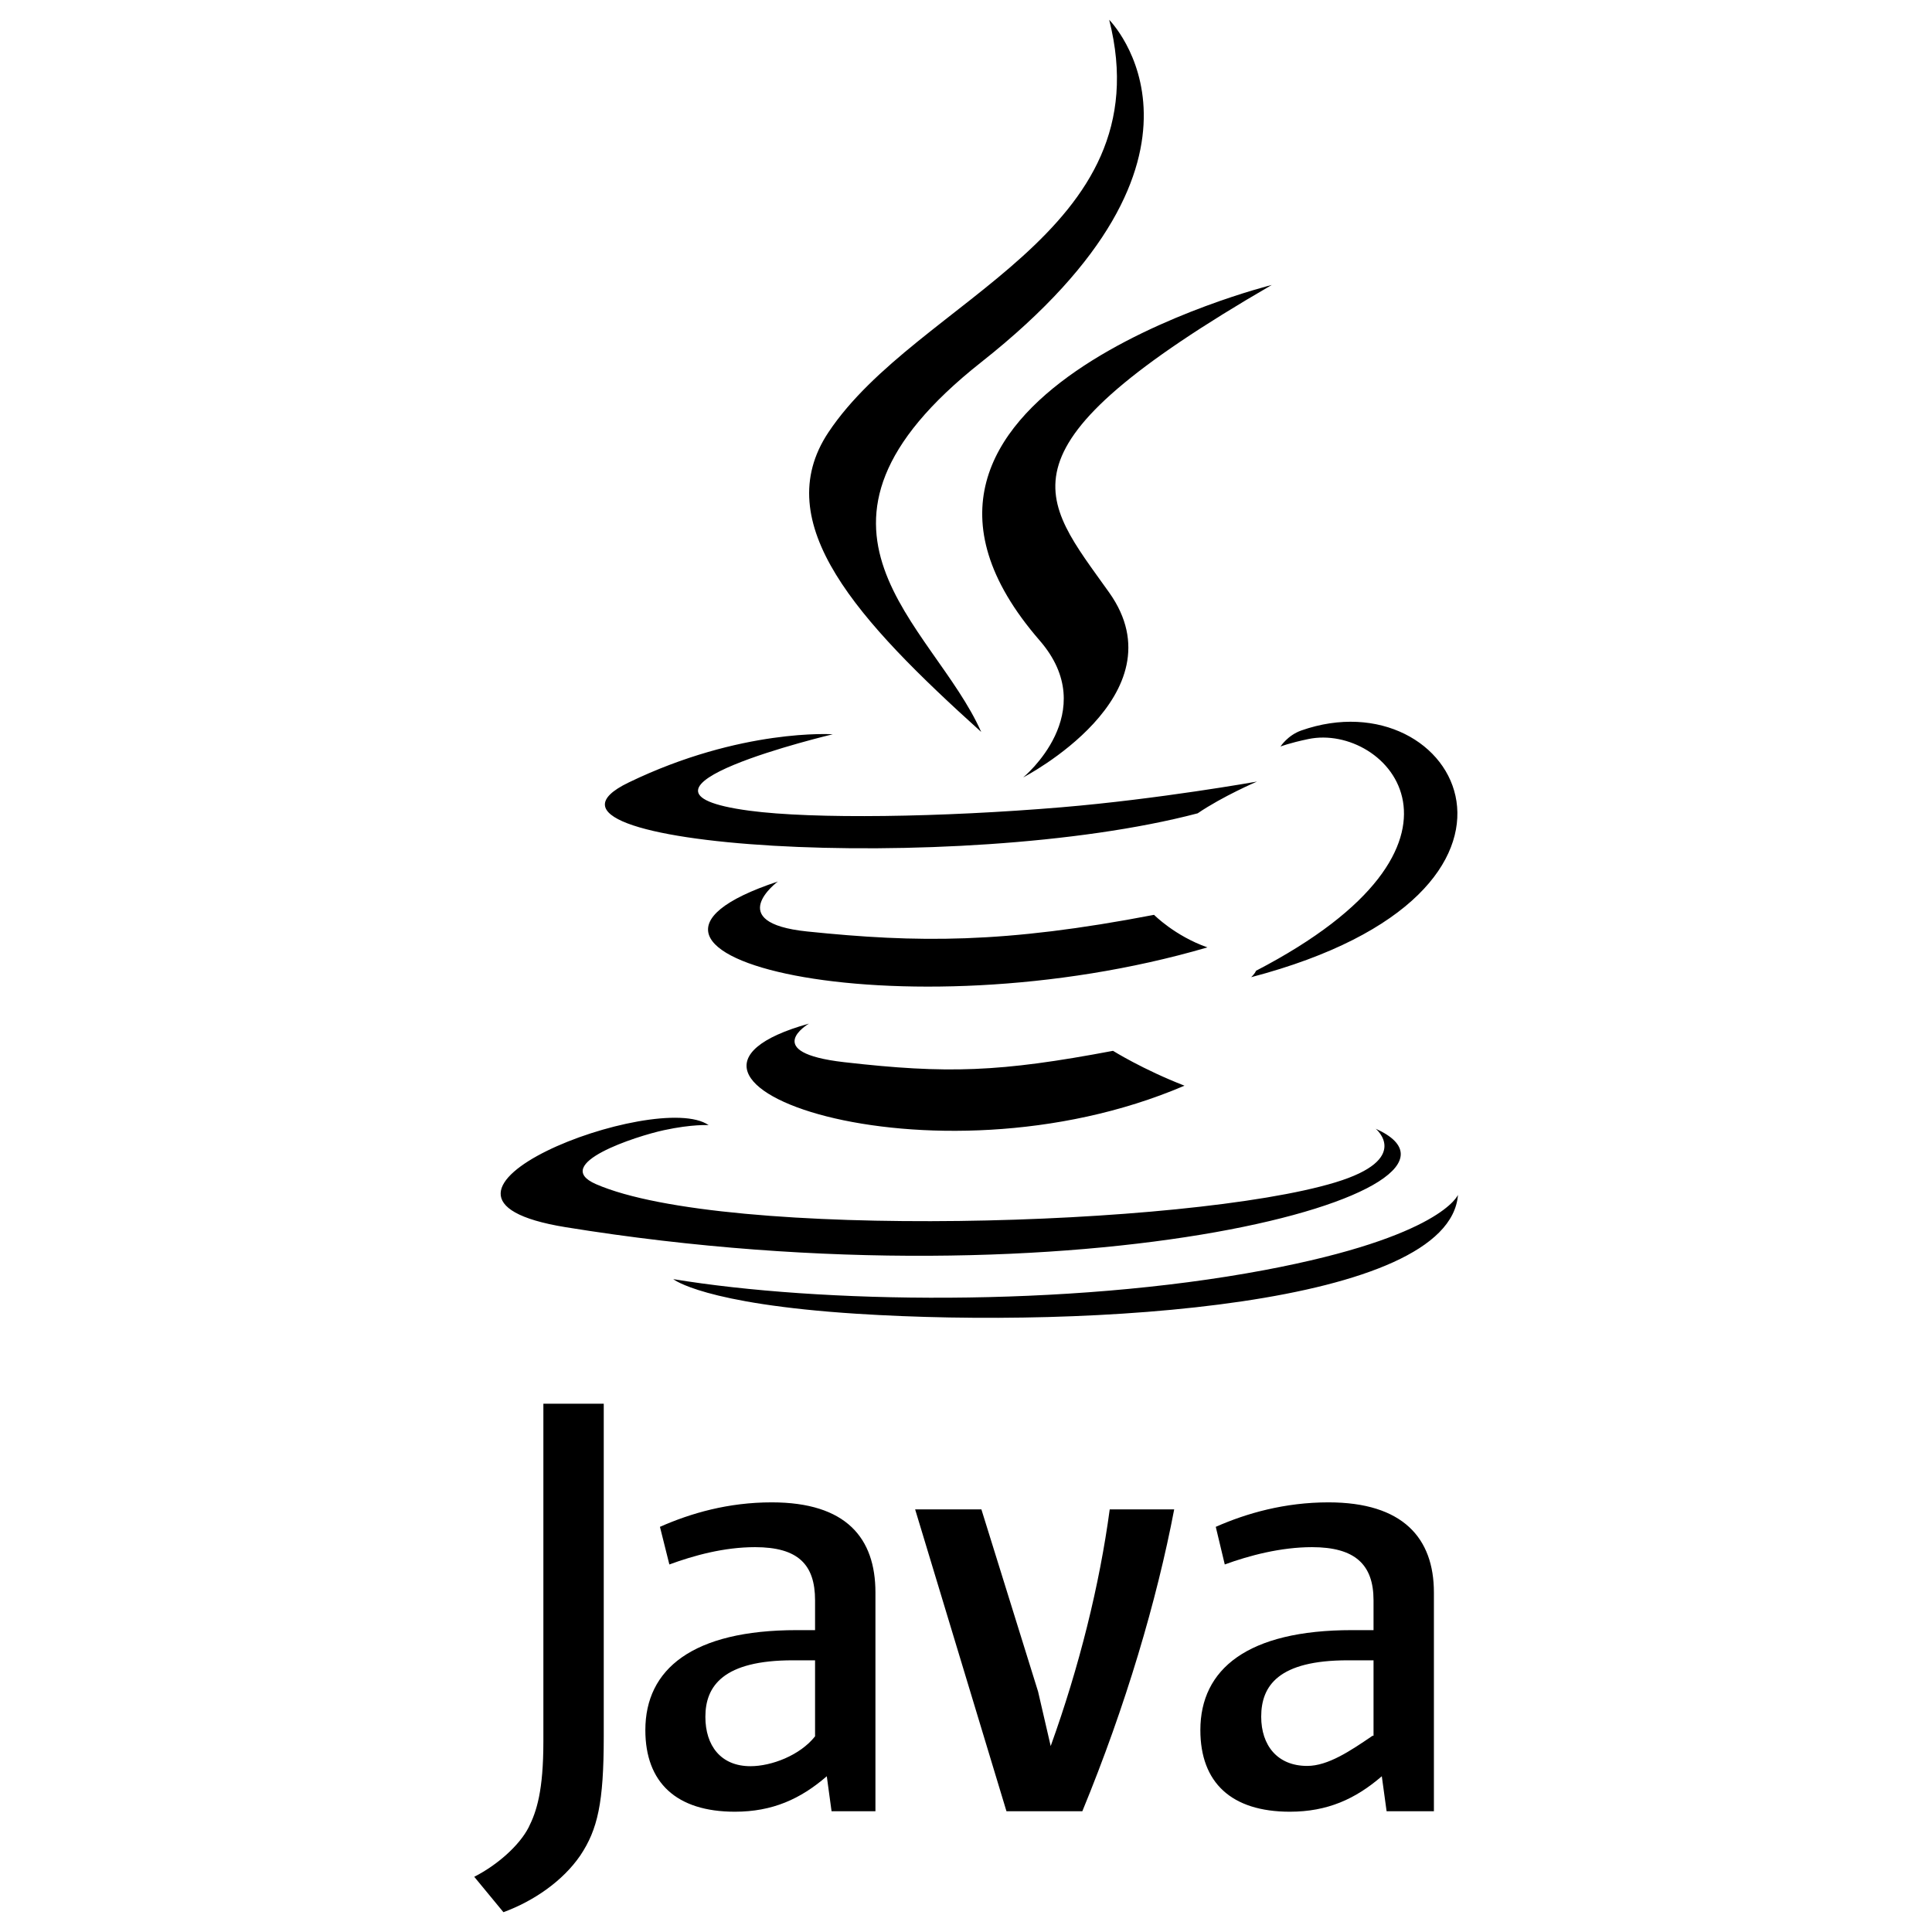
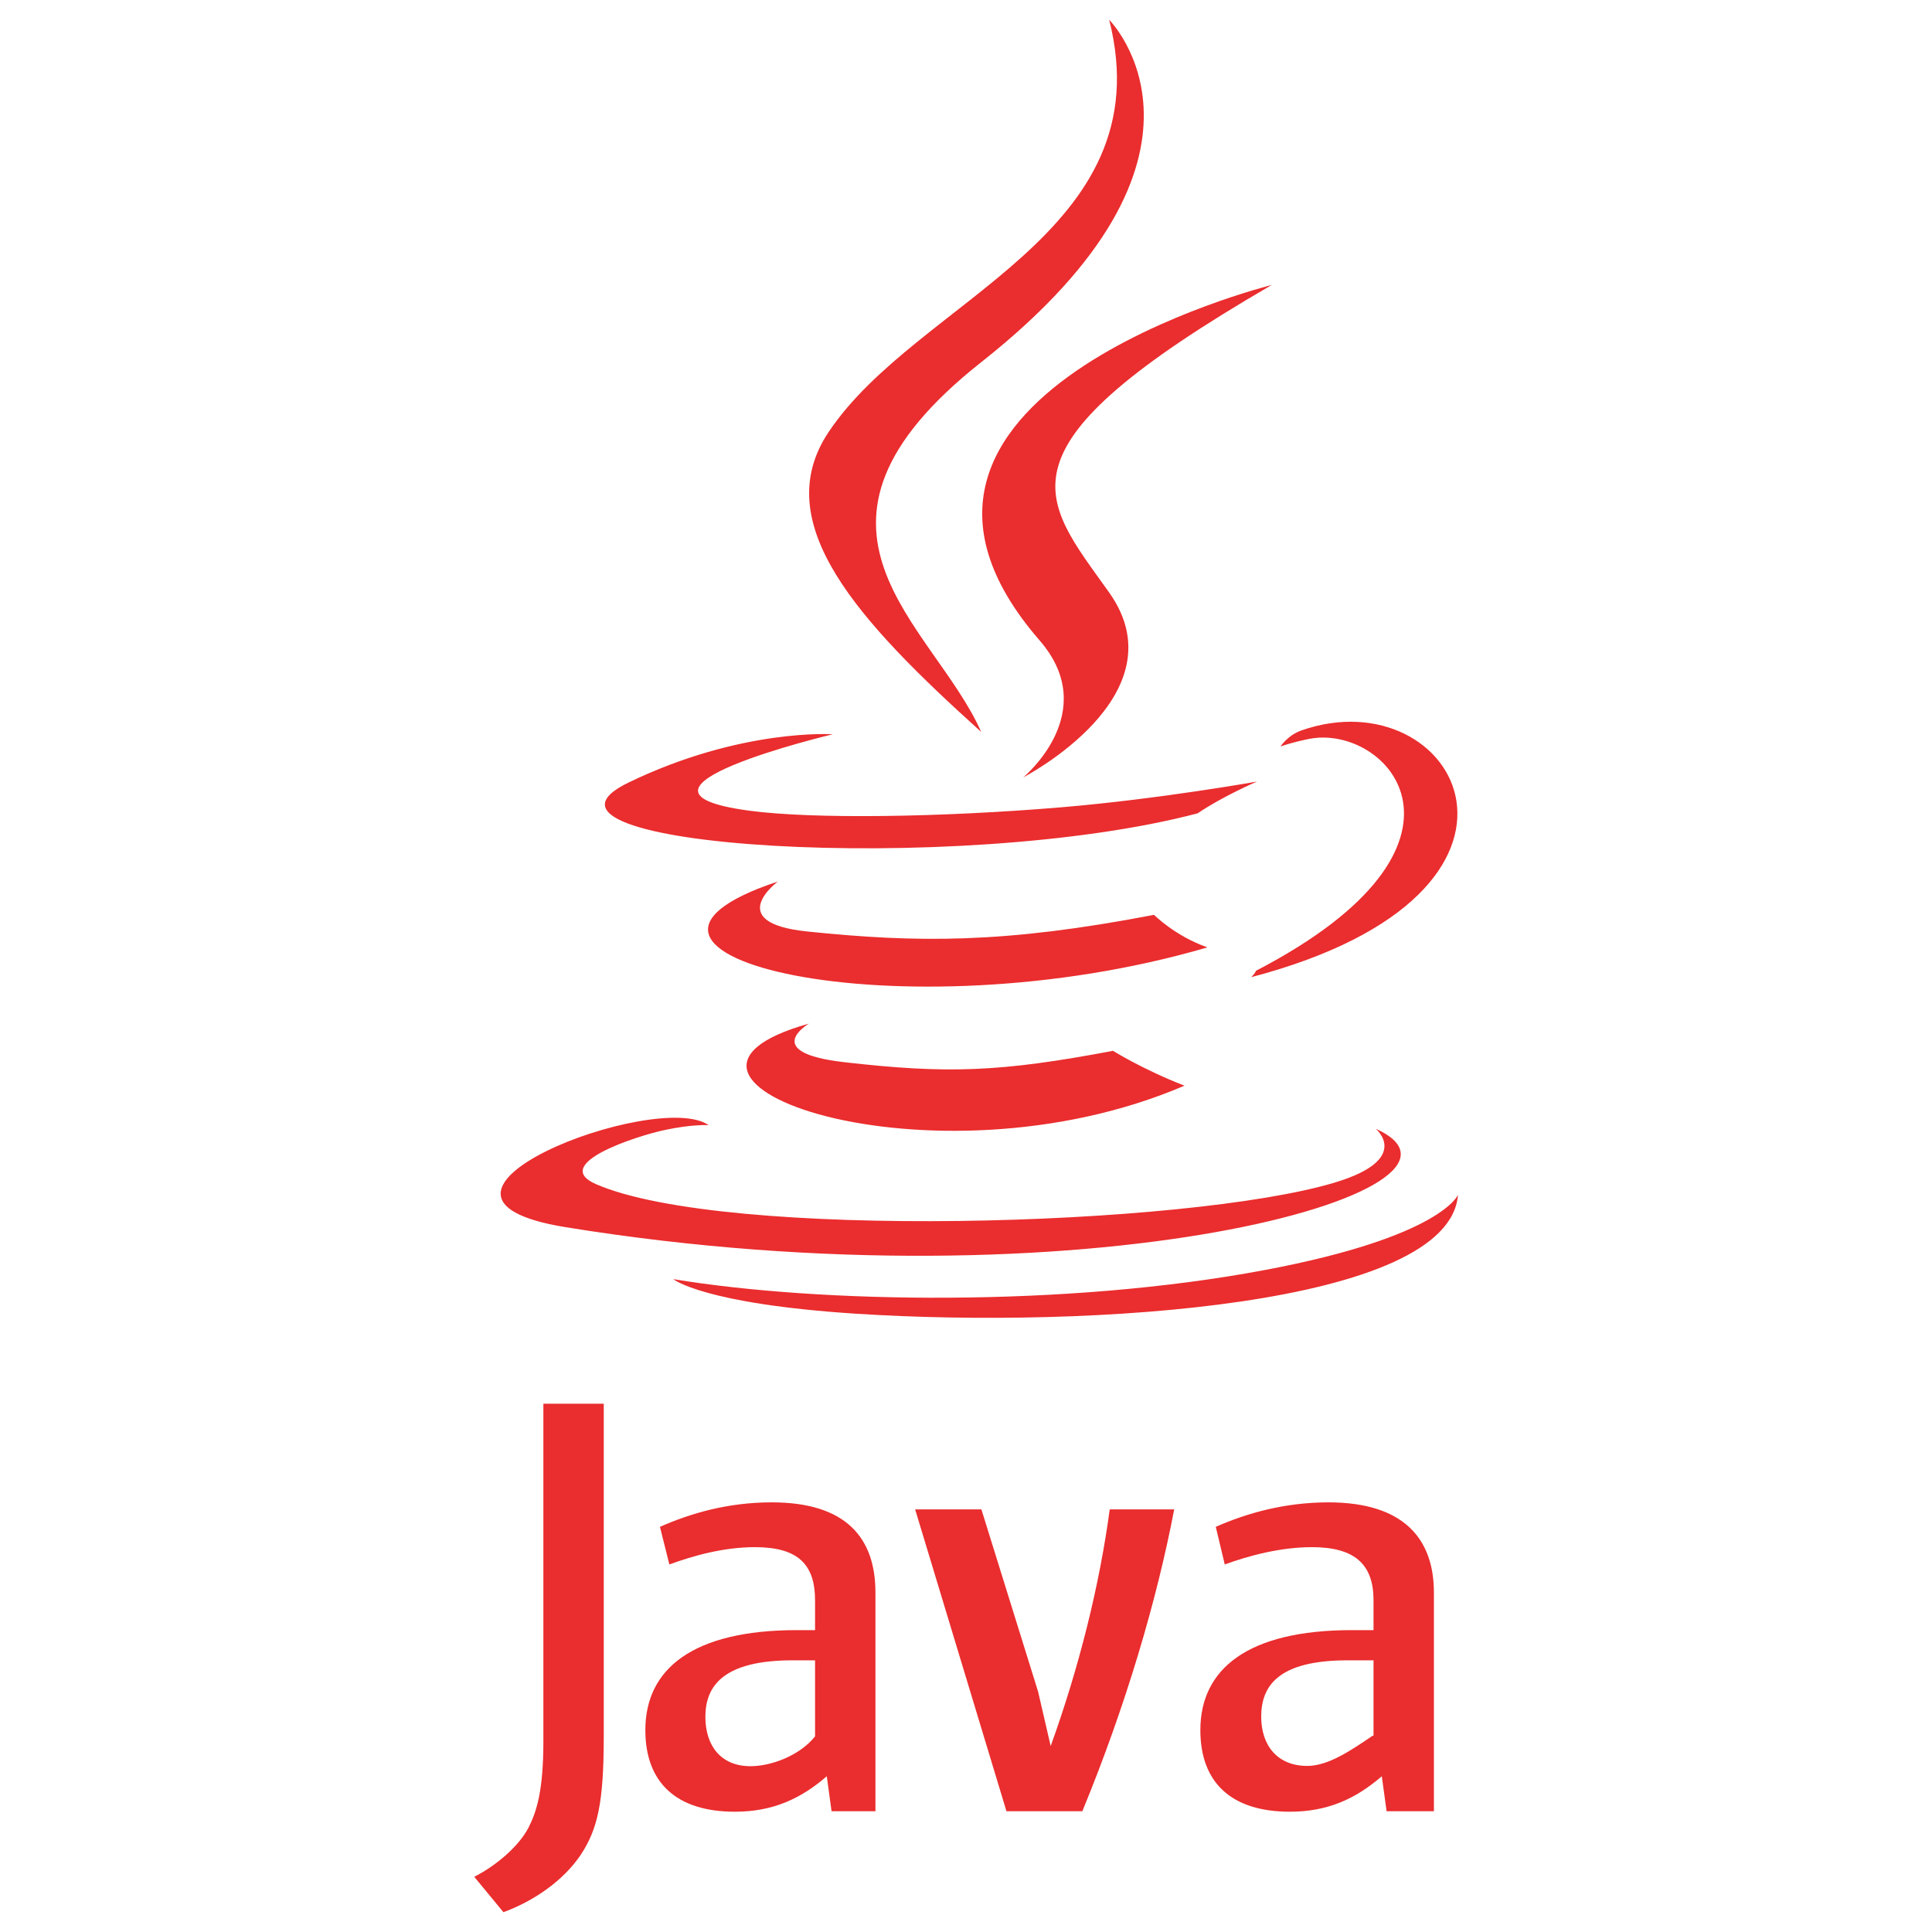
<svg xmlns="http://www.w3.org/2000/svg" viewBox="0 0 128 128">
-   <path fill="currentColor" d="M53.595 67.817c-13.224 3.694 8.044 11.325 24.88 4.112-2.757-1.071-4.735-2.309-4.735-2.309-7.508 1.419-10.99 1.531-17.805.753-5.625-.644-2.34-2.556-2.34-2.556zM76.459 60.61c-9.95 1.915-15.698 1.854-22.979 1.103-5.629-.582-1.944-3.311-1.944-3.311-14.563 4.834 8.106 10.318 28.459 4.365-2.162-.761-3.536-2.157-3.536-2.157zM84.258 18.879s-29.439 7.351-15.38 23.552c4.151 4.778-1.088 9.074-1.088 9.074s10.533-5.437 5.696-12.248c-4.518-6.349-7.982-9.502 10.772-20.378zM37.48 81.305c34.324 5.563 62.567-2.506 53.666-6.523 0 0 2.431 2.005-2.679 3.555-9.715 2.943-40.444 3.831-48.979.117-3.066-1.335 2.687-3.187 4.496-3.576 1.887-.409 2.965-.334 2.965-.334-3.412-2.404-22.055 4.718-9.469 6.761zM79.348 53.885c1.65-1.126 3.93-2.104 3.93-2.104s-6.492 1.161-12.961 1.704c-7.918.664-16.412.795-20.676.225-10.095-1.35 5.534-5.063 5.534-5.063s-6.07-.411-13.533 3.199c-8.827 4.269 21.832 6.214 37.706 2.039zM83.213 64.317c-.074.2-.322.425-.322.425 21.546-5.664 13.624-19.965 3.322-16.345-.903.319-1.378 1.063-1.378 1.063s.571-.23 1.845-.496c5.207-1.084 12.669 6.972-3.467 15.353zM65.006 48.492c-3.179-7.186-13.957-13.471.005-24.498 17.41-13.742 8.476-22.682 8.476-22.682 3.604 14.197-12.711 18.486-18.6 27.328-4.01 6.024 1.969 12.499 10.119 19.852zM83.796 84.143c-13.219 2.488-29.524 2.199-39.191.603 0 0 1.98 1.64 12.157 2.294 15.484.99 39.269-.551 39.832-7.878 0-.001-1.082 2.776-12.798 4.981zM51.131 99.535c-2.887 0-5.351.714-7.408 1.622l.624 2.493c1.619-.595 3.618-1.147 5.674-1.147 2.85 0 3.979 1.147 3.979 3.521v1.976h-1.2c-6.921 0-10.044 2.585-10.044 6.624 0 3.479 2.059 5.407 5.933 5.407 2.49 0 4.351-.845 6.088-2.35l.316 2.319h2.907v-14.492c0-3.599-1.924-5.973-6.869-5.973zm2.869 15.502c-1 1.266-2.893 1.978-4.279 1.978-1.973 0-2.988-1.371-2.988-3.27 0-2.056 1.202-3.745 5.794-3.745h1.473v5.037zM69.611 115.681l-.835-3.608-3.756-12.073h-4.39l6.051 20h5.026c2.884-7 4.943-14 6.086-20h-4.271c-.671 5-2.016 10.424-3.911 15.681zM88.015 99.535c-2.889 0-5.411.714-7.467 1.622l.596 2.493c1.621-.595 3.722-1.147 5.778-1.147 2.846 0 4.078 1.147 4.078 3.521v1.976h-1.428c-6.923 0-10.045 2.585-10.045 6.624 0 3.479 2.056 5.407 5.93 5.407 2.492 0 4.349-.845 6.091-2.35l.318 2.319h3.134v-14.492c0-3.599-2.044-5.973-6.985-5.973zm-1.411 17.462c-1.975 0-3.046-1.363-3.046-3.261 0-2.055 1.149-3.736 5.736-3.736h1.706v5h-.067c-1.465 1-2.947 1.997-4.329 1.997zM36 115.373c0 3.271-.445 4.638-.979 5.701-.615 1.193-2.053 2.475-3.601 3.269l1.934 2.345c2.032-.749 3.943-2.078 5.092-3.757 1.15-1.723 1.554-3.491 1.554-7.867v-22.064h-4v22.373z" />
+   <path fill="#EA2D2E" d="M53.595 67.817c-13.224 3.694 8.044 11.325 24.88 4.112-2.757-1.071-4.735-2.309-4.735-2.309-7.508 1.419-10.99 1.531-17.805.753-5.625-.644-2.34-2.556-2.34-2.556zm22.864-7.207c-9.95 1.915-15.698 1.854-22.979 1.103-5.629-.582-1.944-3.311-1.944-3.311-14.563 4.834 8.106 10.318 28.459 4.365-2.162-.761-3.536-2.157-3.536-2.157zm7.799-41.731s-29.439 7.351-15.38 23.552c4.151 4.778-1.088 9.074-1.088 9.074s10.533-5.437 5.696-12.248c-4.518-6.349-7.982-9.502 10.772-20.378zM37.48 81.305c34.324 5.563 62.567-2.506 53.666-6.523 0 0 2.431 2.005-2.679 3.555-9.715 2.943-40.444 3.831-48.979.117-3.066-1.335 2.687-3.187 4.496-3.576 1.887-.409 2.965-.334 2.965-.334-3.412-2.404-22.055 4.718-9.469 6.761zm41.868-27.42c1.65-1.126 3.93-2.104 3.93-2.104s-6.492 1.161-12.961 1.704c-7.918.664-16.412.795-20.676.225-10.095-1.35 5.534-5.063 5.534-5.063s-6.07-.411-13.533 3.199c-8.827 4.269 21.832 6.214 37.706 2.039zm3.865 10.432c-.074.2-.322.425-.322.425 21.546-5.664 13.624-19.965 3.322-16.345-.903.319-1.378 1.063-1.378 1.063s.571-.23 1.845-.496c5.207-1.084 12.669 6.972-3.467 15.353zM65.006 48.492c-3.179-7.186-13.957-13.471.005-24.498 17.41-13.742 8.476-22.682 8.476-22.682 3.604 14.197-12.711 18.486-18.6 27.328-4.01 6.024 1.969 12.499 10.119 19.852zm18.79 35.651c-13.219 2.488-29.524 2.199-39.191.603 0 0 1.98 1.64 12.157 2.294 15.484.99 39.269-.551 39.832-7.878 0-.001-1.082 2.776-12.798 4.981zM51.131 99.535c-2.887 0-5.351.714-7.408 1.622l.624 2.493c1.619-.595 3.618-1.147 5.674-1.147 2.85 0 3.979 1.147 3.979 3.521V108h-1.2c-6.921 0-10.044 2.585-10.044 6.624 0 3.479 2.059 5.407 5.933 5.407 2.49 0 4.351-.845 6.088-2.35l.316 2.319H58v-14.492c0-3.599-1.924-5.973-6.869-5.973zM54 115.037c-1 1.266-2.893 1.978-4.279 1.978-1.973 0-2.988-1.371-2.988-3.27 0-2.056 1.202-3.745 5.794-3.745H54v5.037zm15.611.644l-.835-3.608L65.02 100h-4.39l6.051 20h5.026c2.884-7 4.943-14 6.086-20h-4.271c-.671 5-2.016 10.424-3.911 15.681zm18.404-16.146c-2.889 0-5.411.714-7.467 1.622l.596 2.493c1.621-.595 3.722-1.147 5.778-1.147 2.846 0 4.078 1.147 4.078 3.521V108h-1.428c-6.923 0-10.045 2.585-10.045 6.624 0 3.479 2.056 5.407 5.93 5.407 2.492 0 4.349-.845 6.091-2.35l.318 2.319H95v-14.492c0-3.599-2.044-5.973-6.985-5.973zm-1.411 17.462c-1.975 0-3.046-1.363-3.046-3.261 0-2.055 1.149-3.736 5.736-3.736H91v5h-.067c-1.465 1-2.947 1.997-4.329 1.997zM36 115.373c0 3.271-.445 4.638-.979 5.701-.615 1.193-2.053 2.475-3.601 3.269l1.934 2.345c2.032-.749 3.943-2.078 5.092-3.757 1.15-1.723 1.554-3.491 1.554-7.867V93h-4v22.373z" />
</svg>
